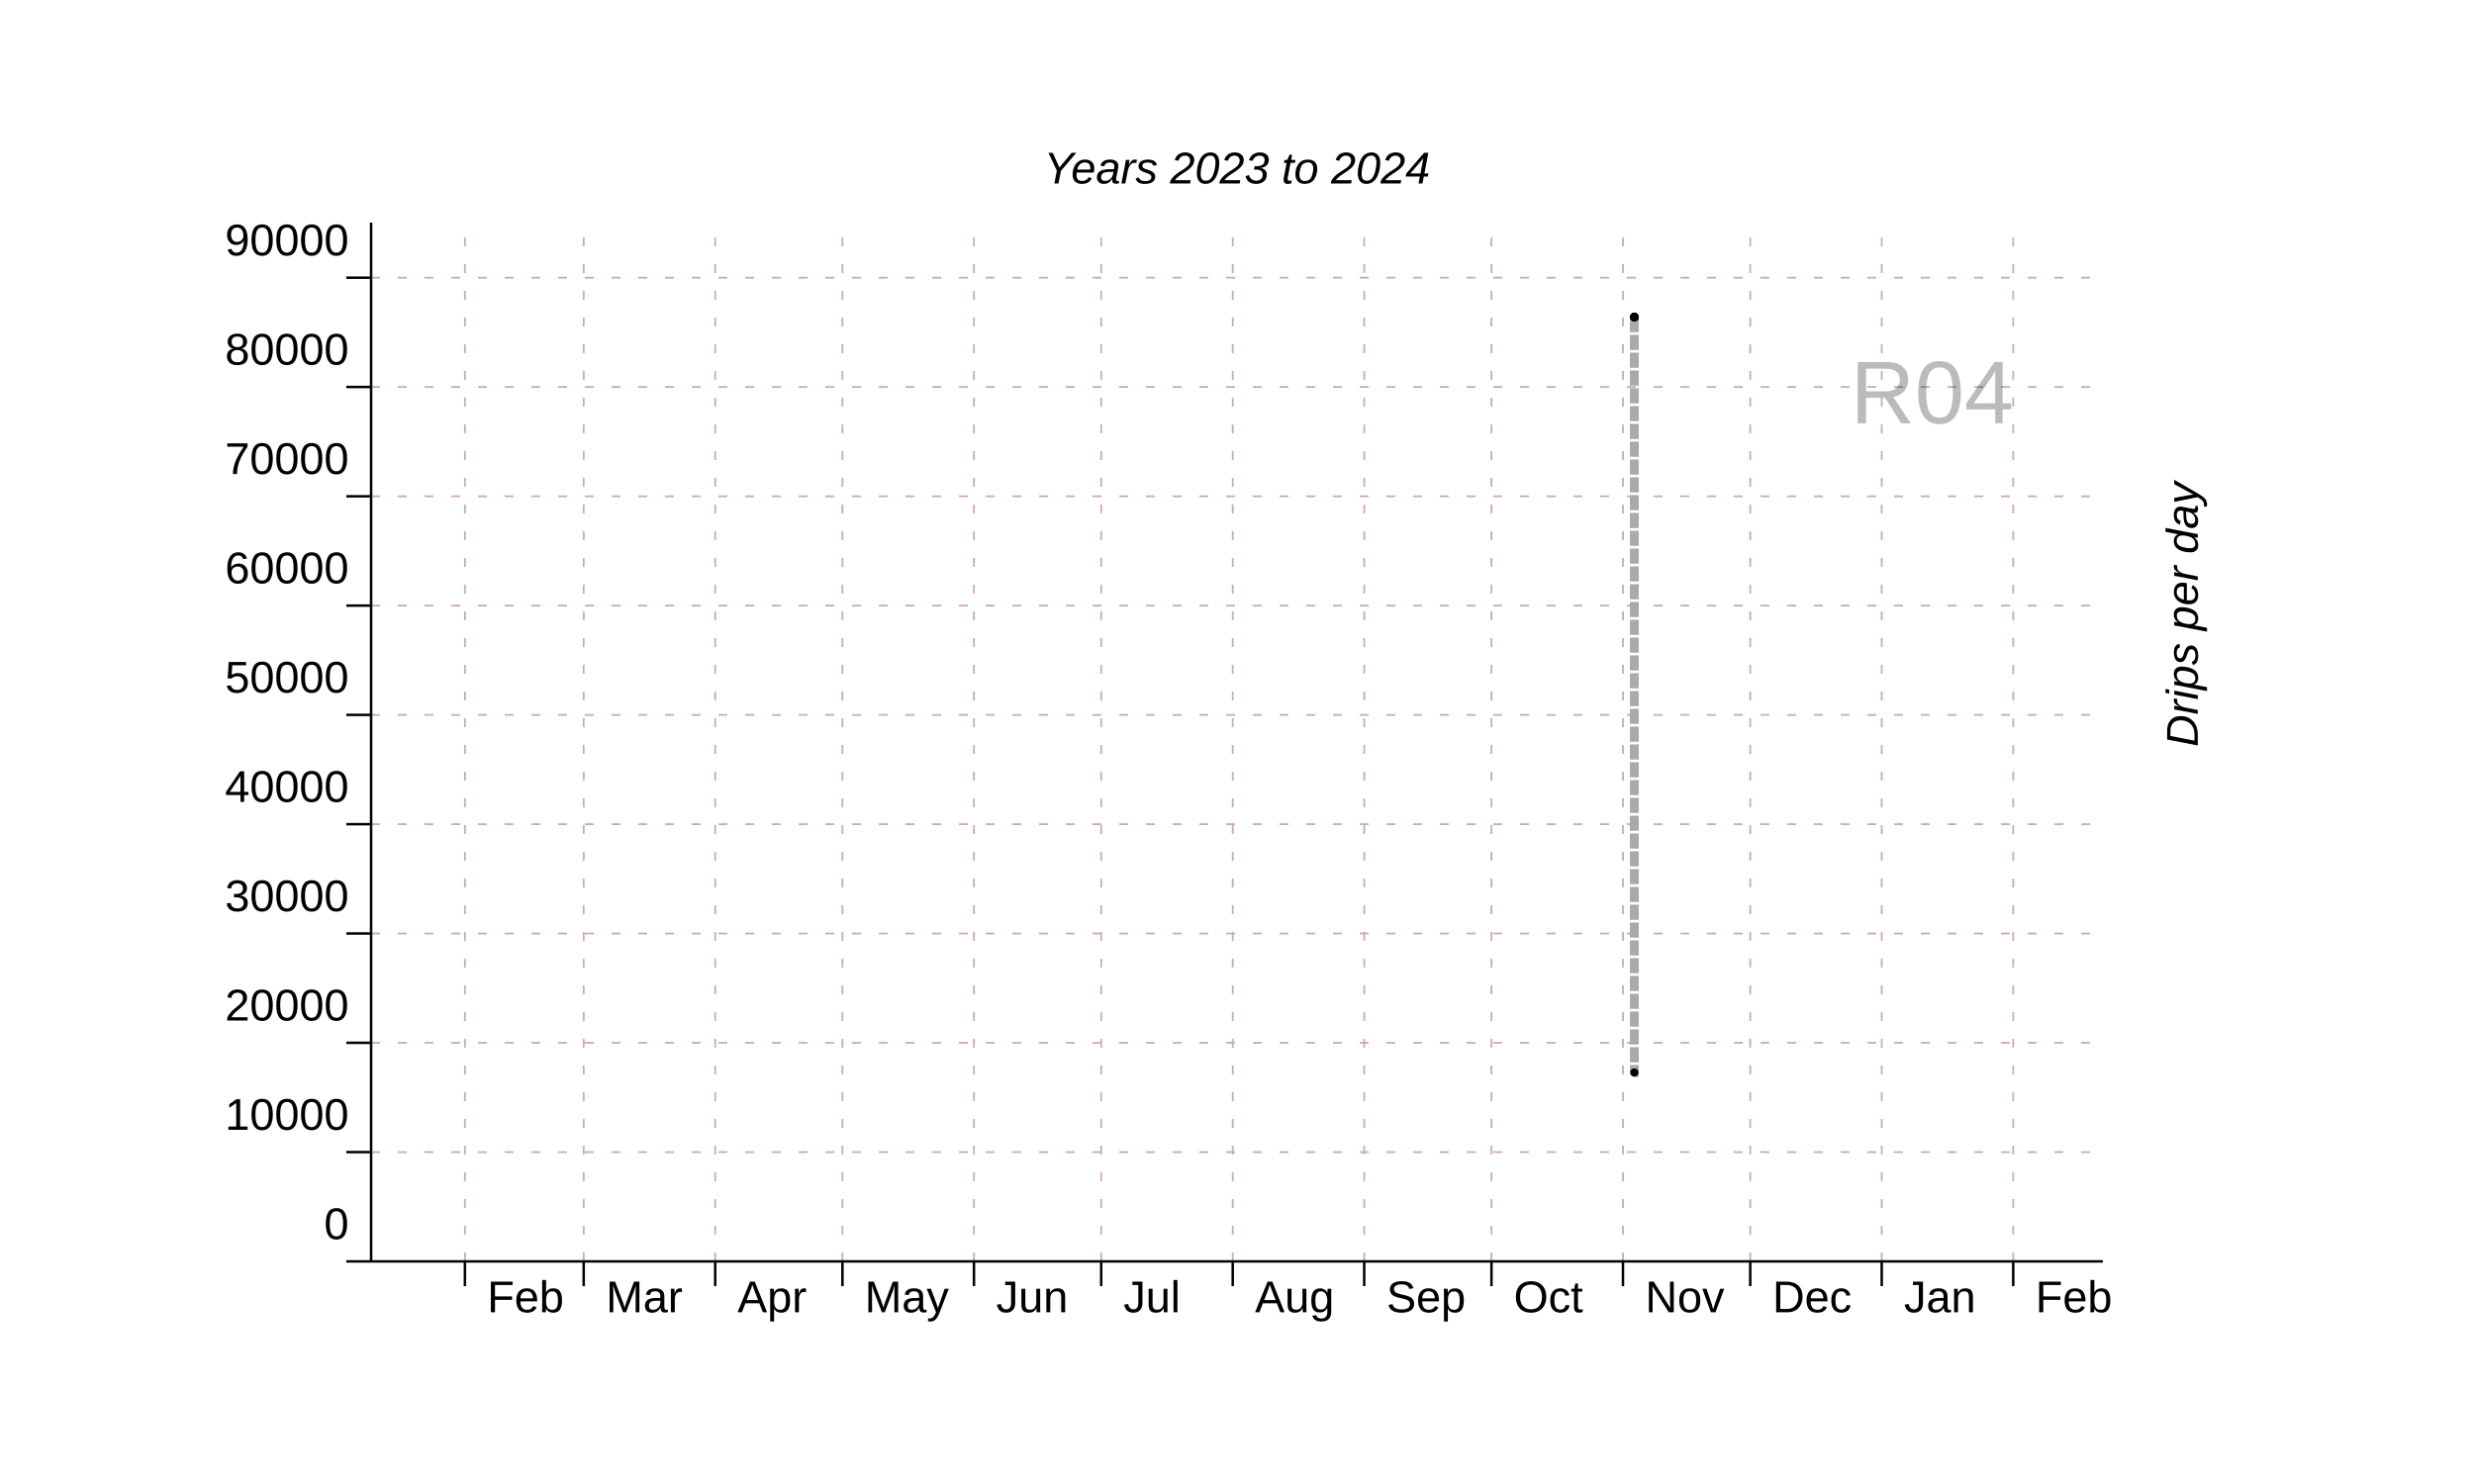
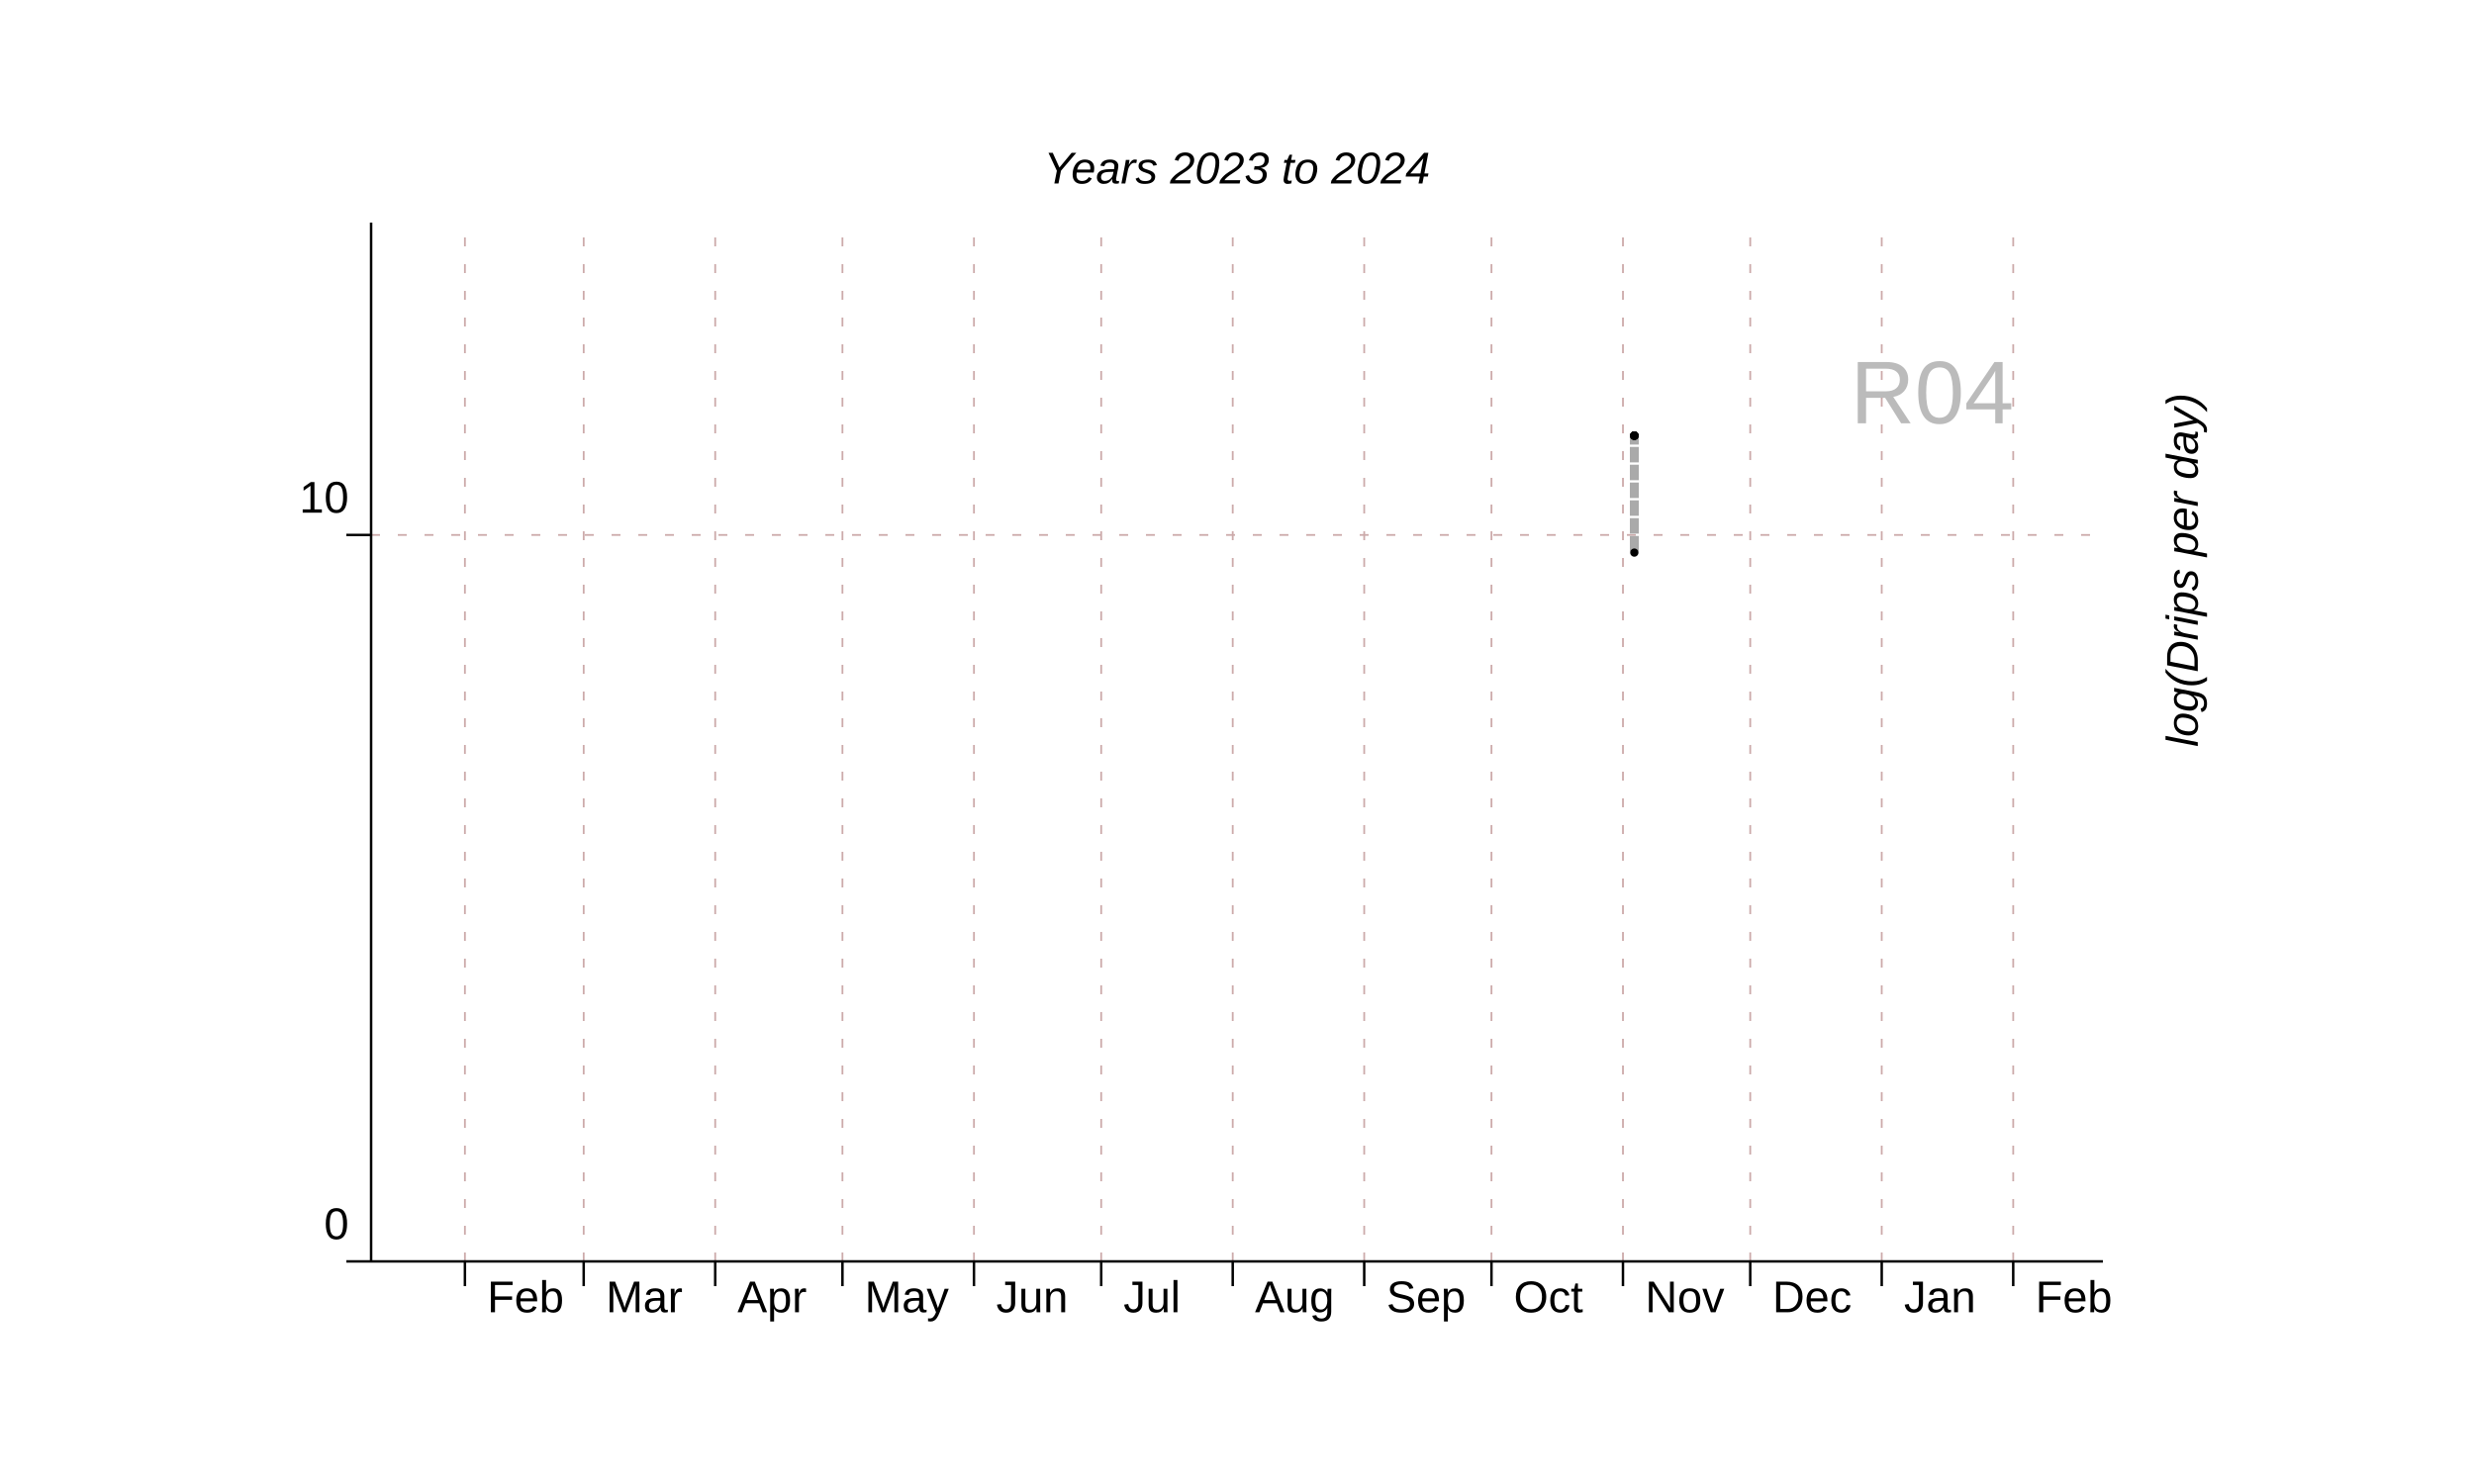
<svg xmlns="http://www.w3.org/2000/svg" version="1.1" viewBox="0 0 1000 600">
  <g>
    <g stroke-dasharray="3.6 7.2" stroke-width="0.72" stroke="#caa">
      <line x1="813.75" x2="813.75" y1="510.00" y2="90.00" />
      <line x1="760.60" x2="760.60" y1="510.00" y2="90.00" />
      <line x1="707.45" x2="707.45" y1="510.00" y2="90.00" />
      <line x1="656.01" x2="656.01" y1="510.00" y2="90.00" />
      <line x1="602.86" x2="602.86" y1="510.00" y2="90.00" />
      <line x1="551.42" x2="551.42" y1="510.00" y2="90.00" />
      <line x1="498.27" x2="498.27" y1="510.00" y2="90.00" />
      <line x1="445.11" x2="445.11" y1="510.00" y2="90.00" />
      <line x1="393.68" x2="393.68" y1="510.00" y2="90.00" />
      <line x1="340.52" x2="340.52" y1="510.00" y2="90.00" />
      <line x1="289.09" x2="289.09" y1="510.00" y2="90.00" />
      <line x1="235.93" x2="235.93" y1="510.00" y2="90.00" />
      <line x1="187.92" x2="187.92" y1="510.00" y2="90.00" />
      <line x1="150.00" x2="850.00" y1="510.00" y2="510.00" />
-       <line x1="150.00" x2="850.00" y1="465.81" y2="465.81" />
-       <line x1="150.00" x2="850.00" y1="421.62" y2="421.62" />
-       <line x1="150.00" x2="850.00" y1="377.42" y2="377.42" />
-       <line x1="150.00" x2="850.00" y1="333.23" y2="333.23" />
-       <line x1="150.00" x2="850.00" y1="289.04" y2="289.04" />
-       <line x1="150.00" x2="850.00" y1="244.85" y2="244.85" />
-       <line x1="150.00" x2="850.00" y1="200.66" y2="200.66" />
-       <line x1="150.00" x2="850.00" y1="156.46" y2="156.46" />
-       <line x1="150.00" x2="850.00" y1="112.27" y2="112.27" />
+       <line x1="150.00" x2="850.00" y1="216.29" y2="216.29" />
    </g>
    <g>
      <text dominant-baseline="hanging" dx="-36.0" dy="18.0" fill="#0004" font-family="Arial, sans-serif" font-size="36" stroke="none" text-anchor="end" x="850.00" y="128.18">R04</text>
    </g>
    <g>
      <text dominant-baseline="text-bottom" dy="-12.0" fill="black" font-family="Arial, sans-serif" font-size="18.0" font-style="italic" stroke="none" text-anchor="middle" x="500.00" y="90.00">Years 2023 to 2024</text>
    </g>
    <g>
-       <text dominant-baseline="central" dx="12.0" dy="12.0" fill="black" font-family="Arial, sans-serif" font-size="18.0" font-style="italic" stroke="none" text-anchor="middle" text-orientation="sideways" writing-mode="vertical-lr" x="850.00" y="300.00">Drips per day</text>
+       <text dominant-baseline="central" dx="12.0" dy="12.0" fill="black" font-family="Arial, sans-serif" font-size="18.0" font-style="italic" stroke="none" text-anchor="middle" text-orientation="sideways" writing-mode="vertical-lr" x="850.00" y="300.00">log(Drips per day)</text>
    </g>
-     <polyline fill="none" points="660.60,128.18 660.60,128.18 660.60,128.18 660.60,128.18 660.60,128.18 660.60,128.18 660.60,128.18 660.60,433.64 660.60,128.18 660.60,128.18" stroke-dasharray="3.6 3.6" stroke-width="3.6" stroke="#aaa" />
+     <polyline fill="none" points="660.60,176.15 660.60,176.15 660.60,176.15 660.60,176.15 660.60,176.15 660.60,176.15 660.60,176.15 660.60,223.42 660.60,176.15 660.60,176.15" stroke-dasharray="3.6 3.6" stroke-width="3.6" stroke="#aaa" />
    <g>
-       <circle cx="660.60" cy="128.18" r="1.667" />
-       <circle cx="660.60" cy="128.18" r="1.667" />
-       <circle cx="660.60" cy="128.18" r="1.667" />
-       <circle cx="660.60" cy="128.18" r="1.667" />
-       <circle cx="660.60" cy="128.18" r="1.667" />
-       <circle cx="660.60" cy="128.18" r="1.667" />
-       <circle cx="660.60" cy="128.18" r="1.667" />
-       <circle cx="660.60" cy="433.64" r="1.667" />
-       <circle cx="660.60" cy="128.18" r="1.667" />
-       <circle cx="660.60" cy="128.18" r="1.667" />
+       <circle cx="660.60" cy="176.15" r="1.667" />
+       <circle cx="660.60" cy="176.15" r="1.667" />
+       <circle cx="660.60" cy="176.15" r="1.667" />
+       <circle cx="660.60" cy="176.15" r="1.667" />
+       <circle cx="660.60" cy="176.15" r="1.667" />
+       <circle cx="660.60" cy="176.15" r="1.667" />
+       <circle cx="660.60" cy="176.15" r="1.667" />
+       <circle cx="660.60" cy="223.42" r="1.667" />
+       <circle cx="660.60" cy="176.15" r="1.667" />
+       <circle cx="660.60" cy="176.15" r="1.667" />
    </g>
    <g stroke="black">
      <line x1="813.75" x2="813.75" y1="510.00" y2="520.00" />
      <line x1="760.60" x2="760.60" y1="510.00" y2="520.00" />
      <line x1="707.45" x2="707.45" y1="510.00" y2="520.00" />
      <line x1="656.01" x2="656.01" y1="510.00" y2="520.00" />
      <line x1="602.86" x2="602.86" y1="510.00" y2="520.00" />
      <line x1="551.42" x2="551.42" y1="510.00" y2="520.00" />
      <line x1="498.27" x2="498.27" y1="510.00" y2="520.00" />
      <line x1="445.11" x2="445.11" y1="510.00" y2="520.00" />
      <line x1="393.68" x2="393.68" y1="510.00" y2="520.00" />
      <line x1="340.52" x2="340.52" y1="510.00" y2="520.00" />
      <line x1="289.09" x2="289.09" y1="510.00" y2="520.00" />
      <line x1="235.93" x2="235.93" y1="510.00" y2="520.00" />
      <line x1="187.92" x2="187.92" y1="510.00" y2="520.00" />
      <g fill="black" font-family="Arial, sans-serif" font-size="18.0" stroke="none" text-anchor="start" transform="translate(9.0 0.0)">
        <text x="813.75" y="530.57">Feb</text>
        <text x="760.60" y="530.57">Jan</text>
        <text x="707.45" y="530.57">Dec</text>
        <text x="656.01" y="530.57">Nov</text>
        <text x="602.86" y="530.57">Oct</text>
        <text x="551.42" y="530.57">Sep</text>
        <text x="498.27" y="530.57">Aug</text>
        <text x="445.11" y="530.57">Jul</text>
        <text x="393.68" y="530.57">Jun</text>
        <text x="340.52" y="530.57">May</text>
        <text x="289.09" y="530.57">Apr</text>
        <text x="235.93" y="530.57">Mar</text>
        <text x="187.92" y="530.57">Feb</text>
      </g>
      <line x1="150.00" x2="850.00" y1="510.00" y2="510.00" />
    </g>
    <g stroke="black">
      <line x1="150.00" x2="140.00" y1="510.00" y2="510.00" />
-       <line x1="150.00" x2="140.00" y1="465.81" y2="465.81" />
-       <line x1="150.00" x2="140.00" y1="421.62" y2="421.62" />
-       <line x1="150.00" x2="140.00" y1="377.42" y2="377.42" />
-       <line x1="150.00" x2="140.00" y1="333.23" y2="333.23" />
-       <line x1="150.00" x2="140.00" y1="289.04" y2="289.04" />
-       <line x1="150.00" x2="140.00" y1="244.85" y2="244.85" />
-       <line x1="150.00" x2="140.00" y1="200.66" y2="200.66" />
-       <line x1="150.00" x2="140.00" y1="156.46" y2="156.46" />
-       <line x1="150.00" x2="140.00" y1="112.27" y2="112.27" />
+       <line x1="150.00" x2="140.00" y1="216.29" y2="216.29" />
      <g fill="black" font-family="Arial, sans-serif" font-size="18.0" stroke="none" text-anchor="end">
        <text x="141.00" y="501.00">0</text>
-         <text x="141.00" y="456.81">10000</text>
-         <text x="141.00" y="412.62">20000</text>
-         <text x="141.00" y="368.42">30000</text>
-         <text x="141.00" y="324.23">40000</text>
-         <text x="141.00" y="280.04">50000</text>
-         <text x="141.00" y="235.85">60000</text>
-         <text x="141.00" y="191.66">70000</text>
-         <text x="141.00" y="147.46">80000</text>
-         <text x="141.00" y="103.27">90000</text>
+         <text x="141.00" y="207.29">10</text>
      </g>
      <line x1="150.00" x2="150.00" y1="510.00" y2="90.00" />
    </g>
  </g>
</svg>
